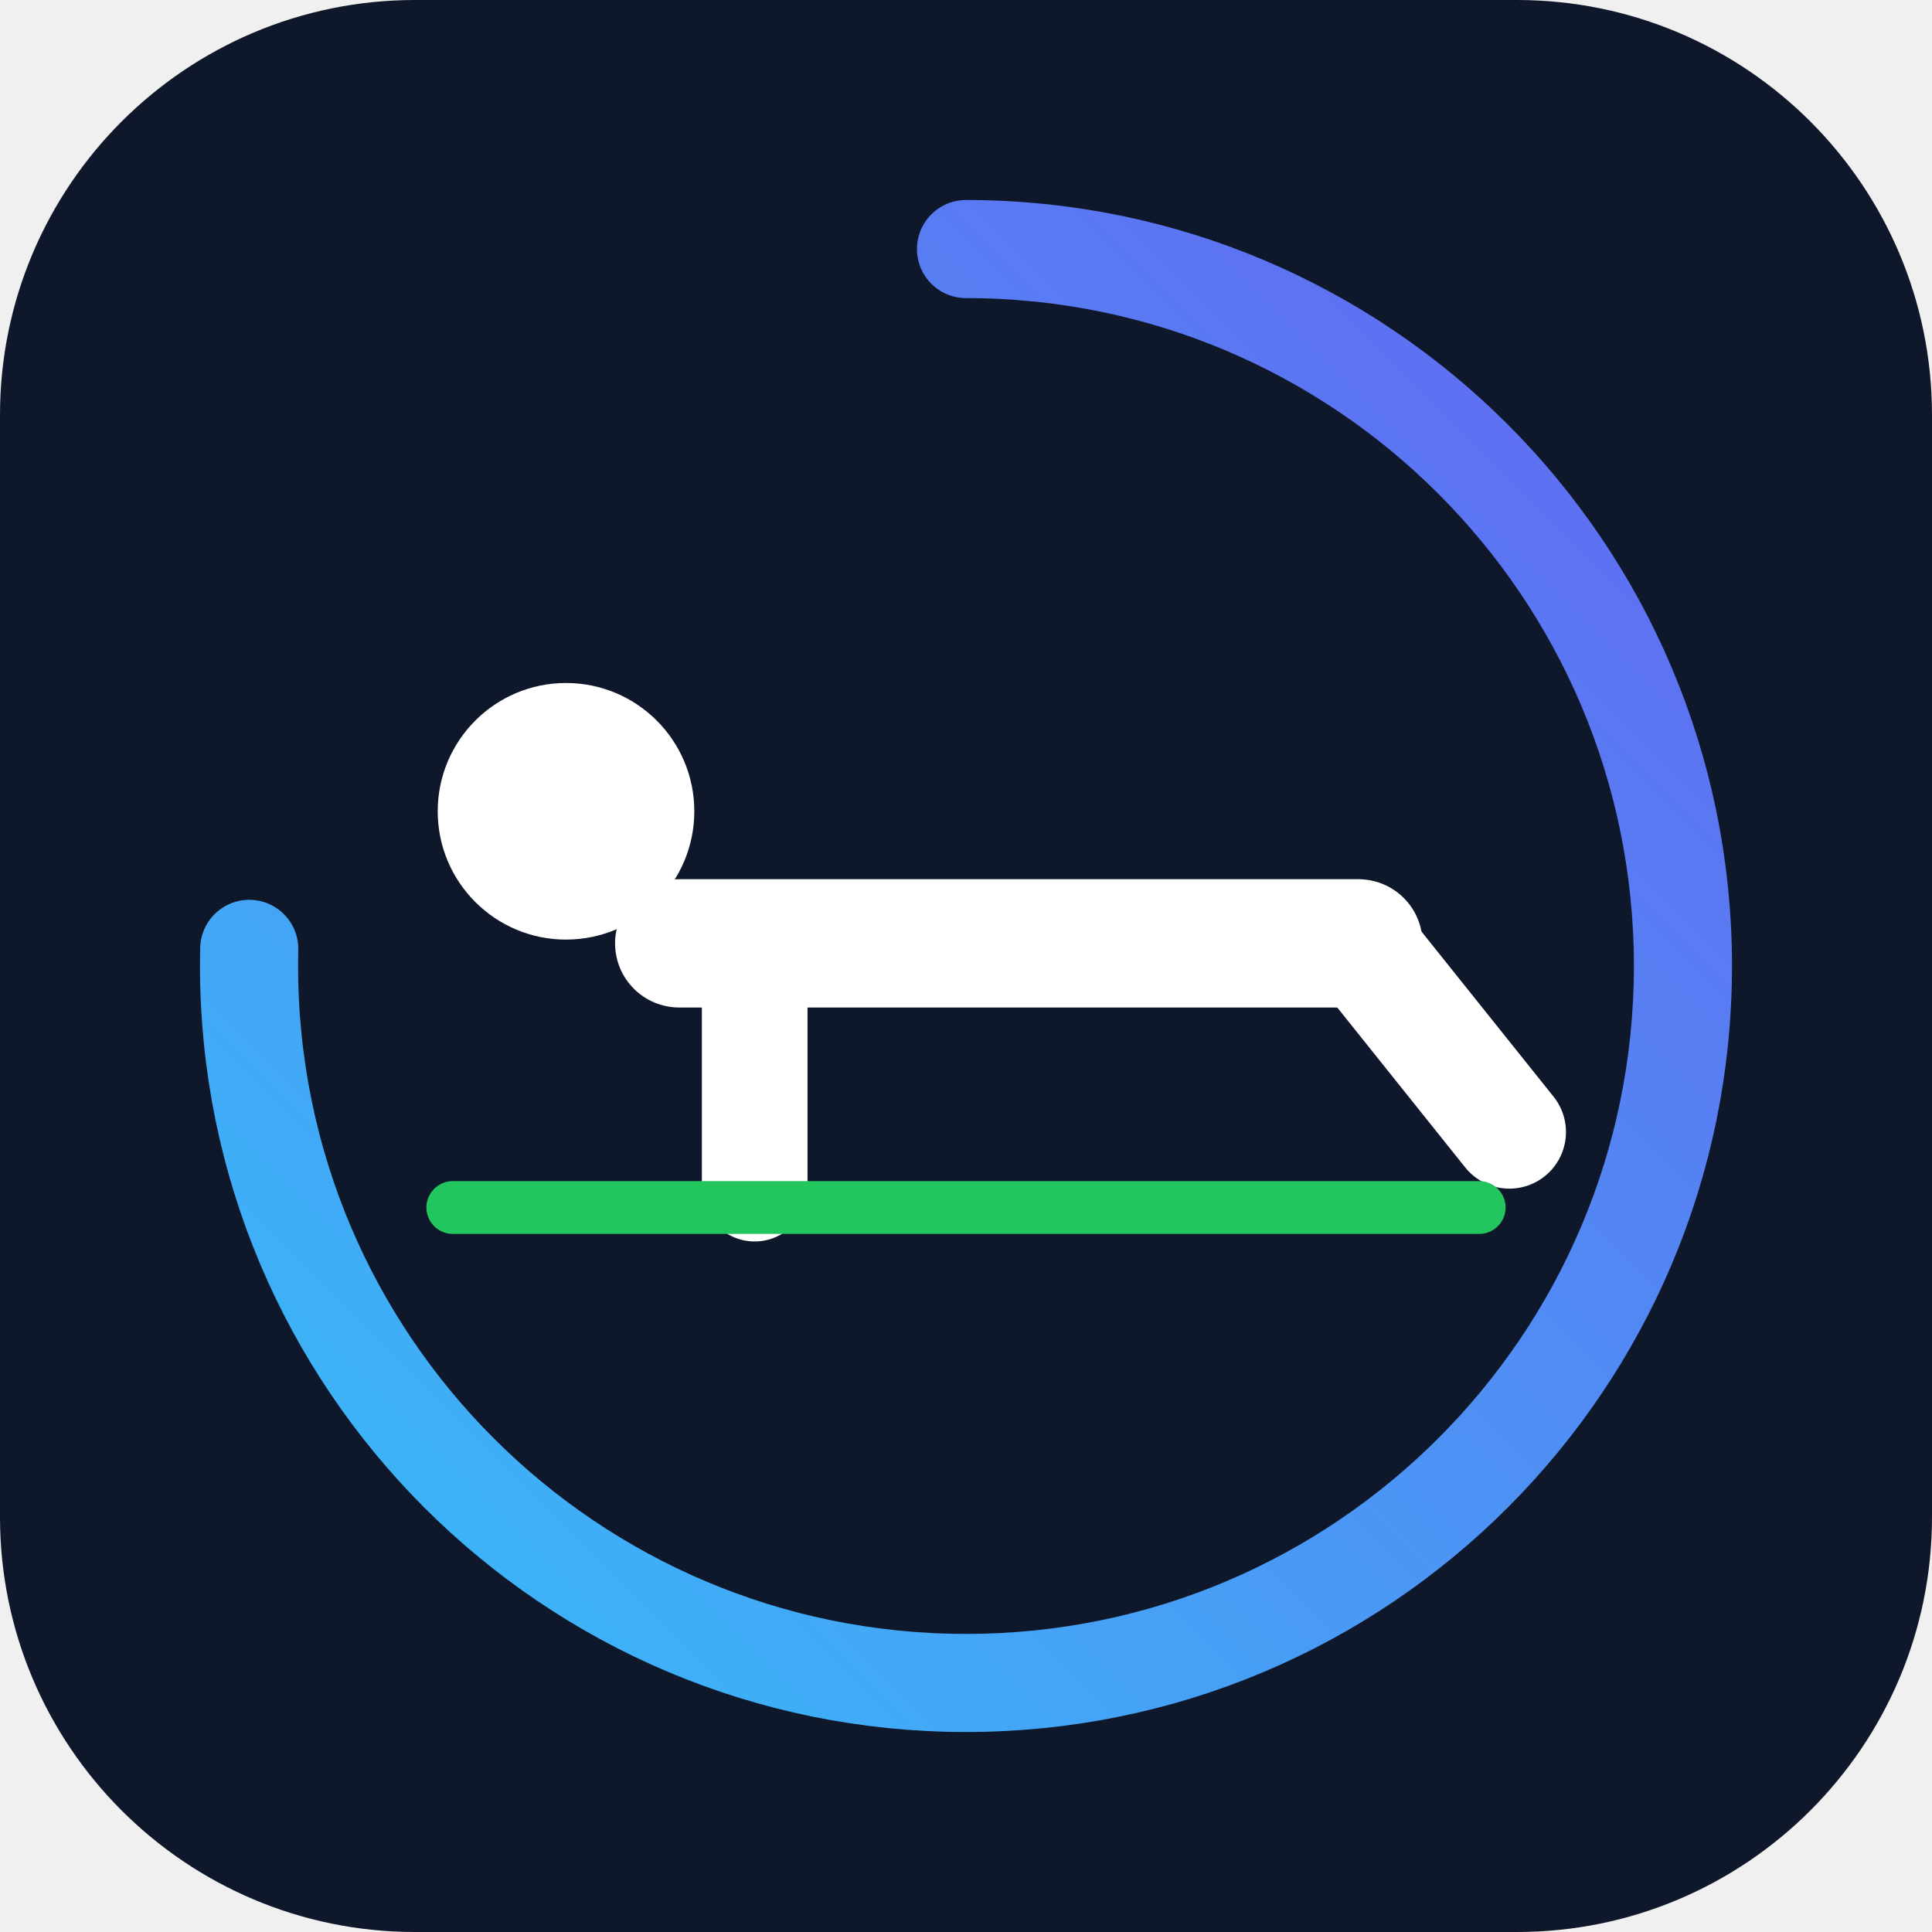
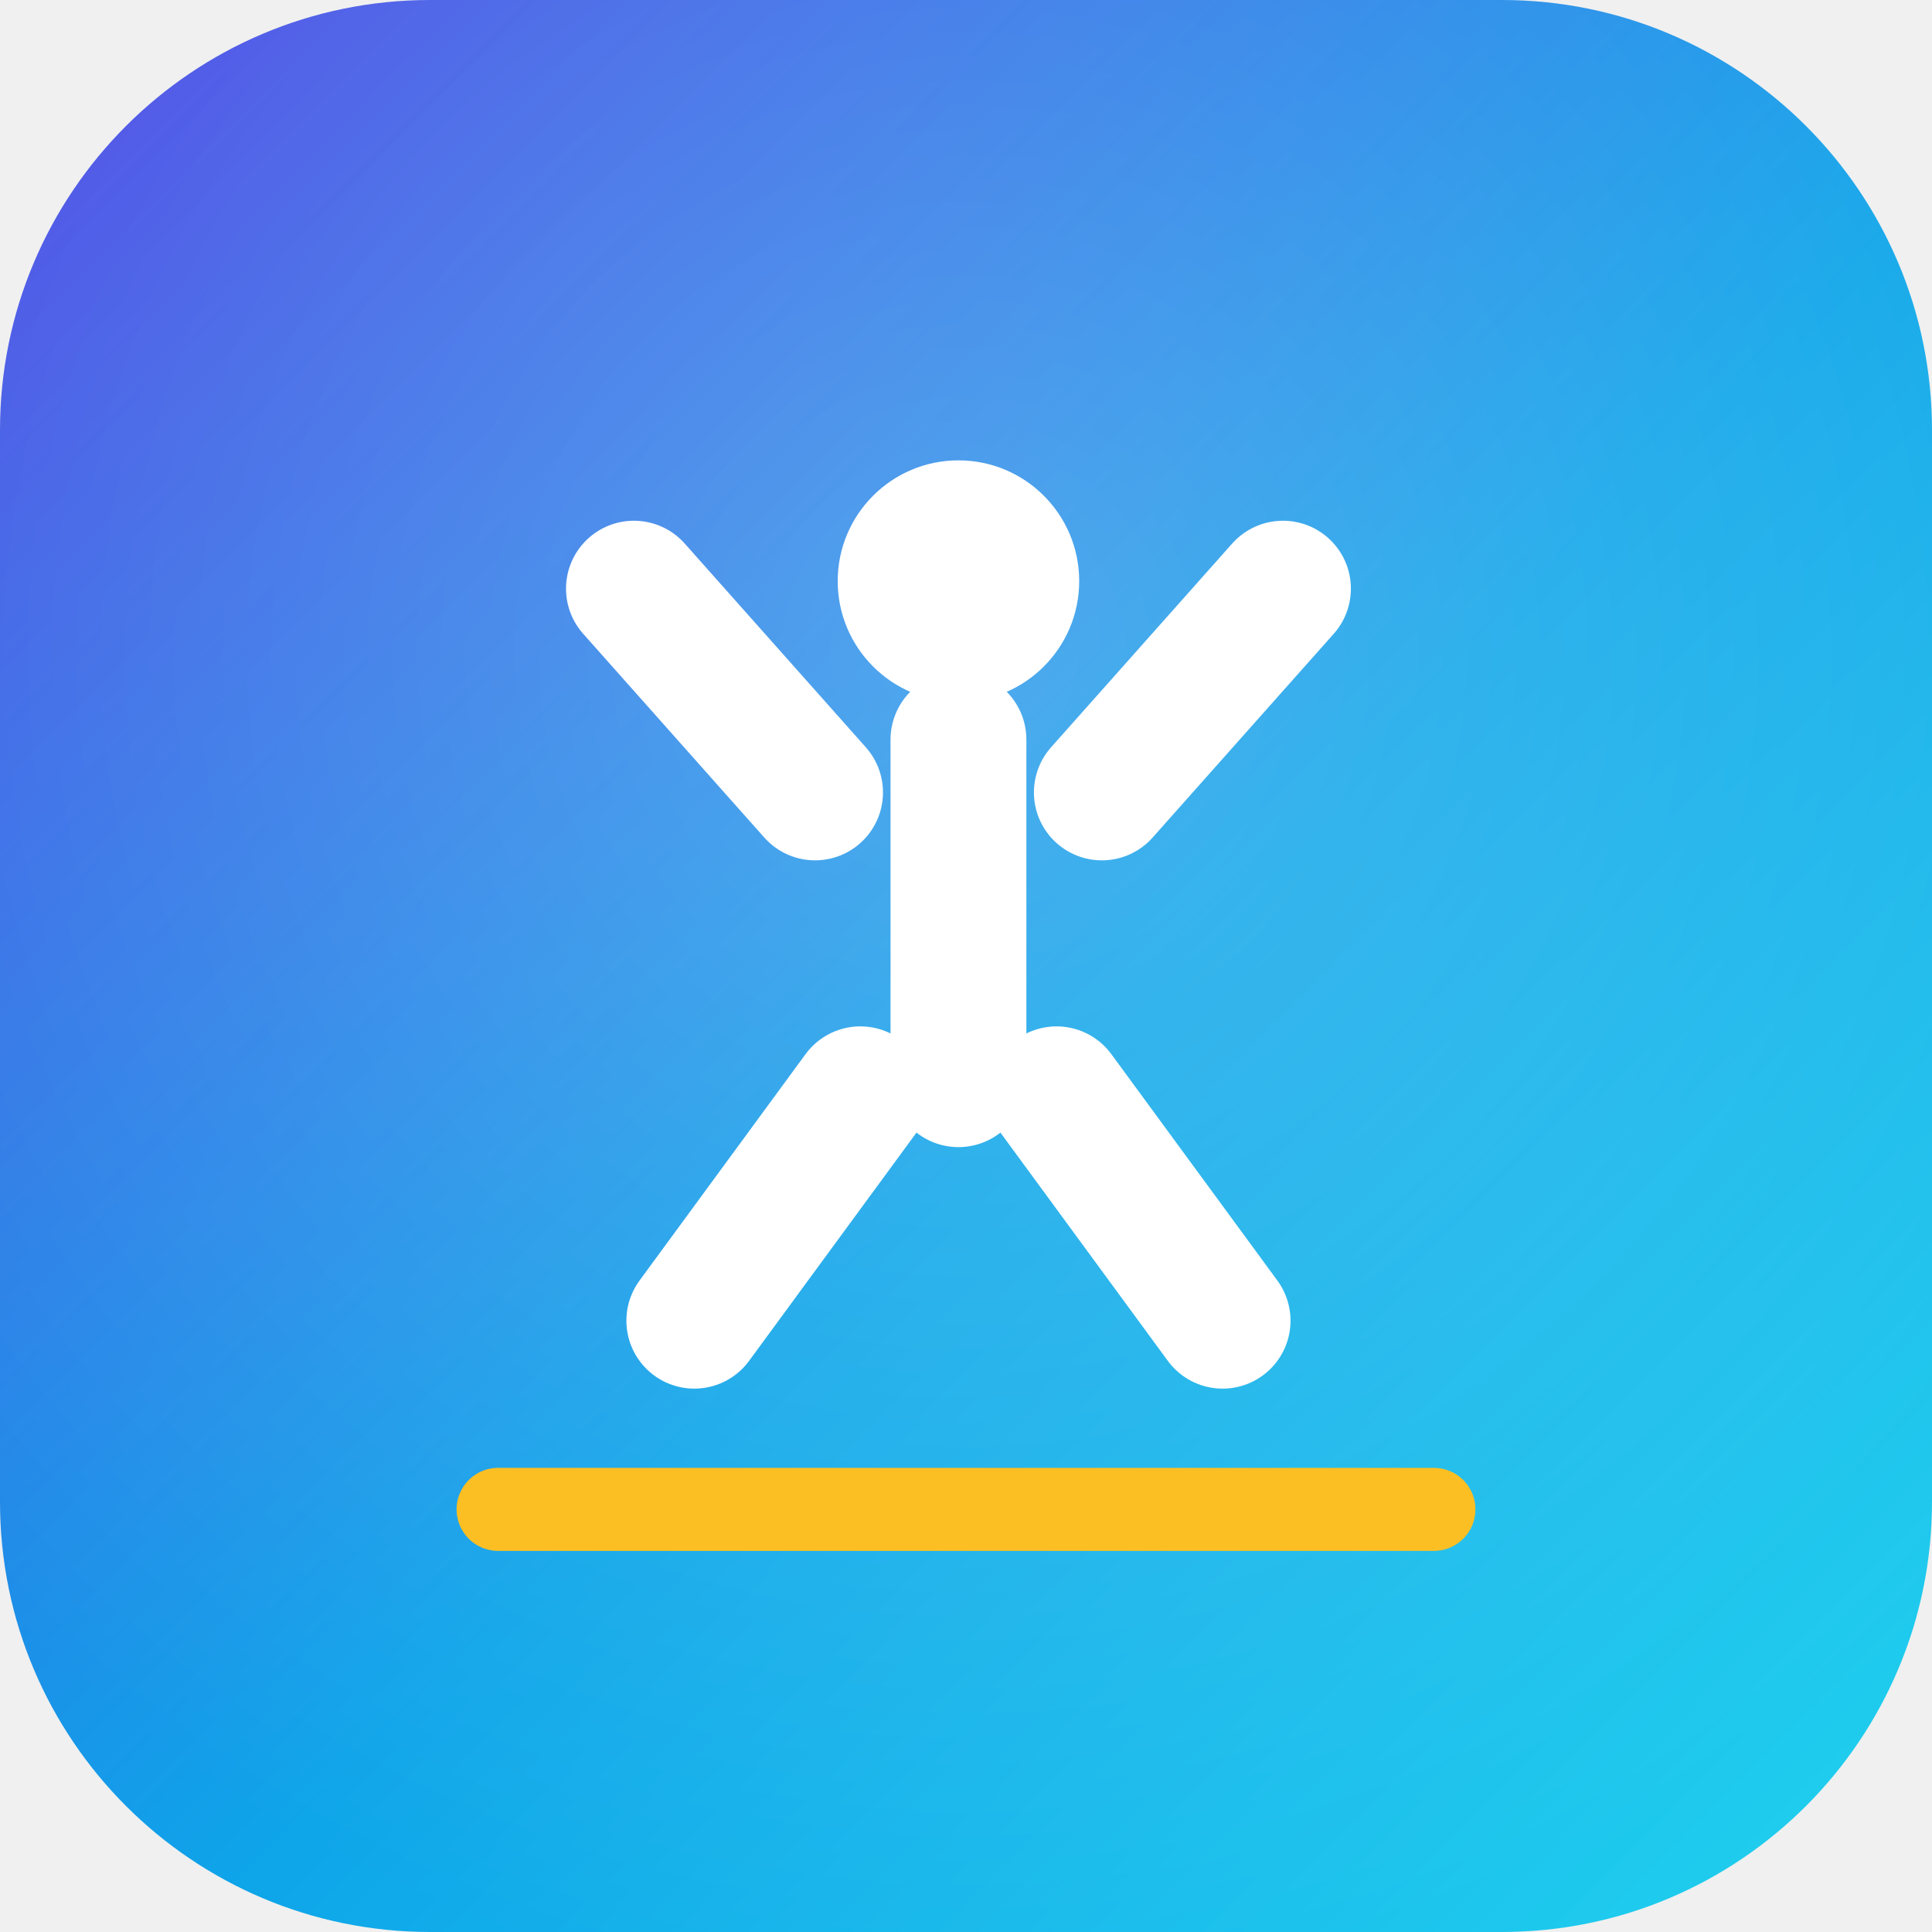
- <svg xmlns="http://www.w3.org/2000/svg" viewBox="0 0 512 512">
+ <svg xmlns="http://www.w3.org/2000/svg" viewBox="0 0 512 512" role="img" aria-label="קליסטניקס בבית">
  <defs>
-     <linearGradient id="g" x1="0" y1="0" x2="1" y2="1">
-       <stop offset="0" stop-color="#38bdf8" />
-       <stop offset="1" stop-color="#6366f1" />
+     <linearGradient id="bg" x1="0" y1="0" x2="1" y2="1">
+       <stop offset="0" stop-color="#4f46e5" />
+       <stop offset=".55" stop-color="#0ea5e9" />
+       <stop offset="1" stop-color="#22d3ee" />
    </linearGradient>
+     <radialGradient id="glow" cx=".5" cy=".34" r=".7">
+       <stop offset="0" stop-color="#fff" stop-opacity=".22" />
+       <stop offset="1" stop-color="#fff" stop-opacity="0" />
+     </radialGradient>
  </defs>
-   <rect width="512" height="512" rx="110" fill="#0f172a" />
-   <circle cx="256" cy="256" r="190" fill="none" stroke="url(#g)" stroke-width="26" stroke-linecap="round" stroke-dasharray="900 300" transform="rotate(-90 256 256)" />
-   <circle cx="150" cy="215" r="34" fill="#fff" />
-   <path d="M180 250 L360 250" stroke="#fff" stroke-width="34" stroke-linecap="round" />
-   <path d="M360 250 L400 300" stroke="#fff" stroke-width="30" stroke-linecap="round" />
-   <path d="M200 255 L200 315" stroke="#fff" stroke-width="28" stroke-linecap="round" />
-   <path d="M120 320 L392 320" stroke="#22c55e" stroke-width="14" stroke-linecap="round" />
+   <rect width="512" height="512" rx="114" fill="url(#bg)" />
+   <rect width="512" height="512" rx="114" fill="url(#glow)" />
+   <g stroke="#fff" stroke-width="36" stroke-linecap="round" fill="none">
+     <path d="M254 196 L254 286" />
+     <path d="M292 210 L340 156" />
+     <path d="M216 210 L168 156" />
+     <path d="M280 290 L324 350" />
+     <path d="M228 290 L184 350" />
+   </g>
+   <circle cx="254" cy="154" r="32" fill="#fff" />
+   <path d="M132 400 L380 400" stroke="#fbbf24" stroke-width="22" stroke-linecap="round" />
</svg>
